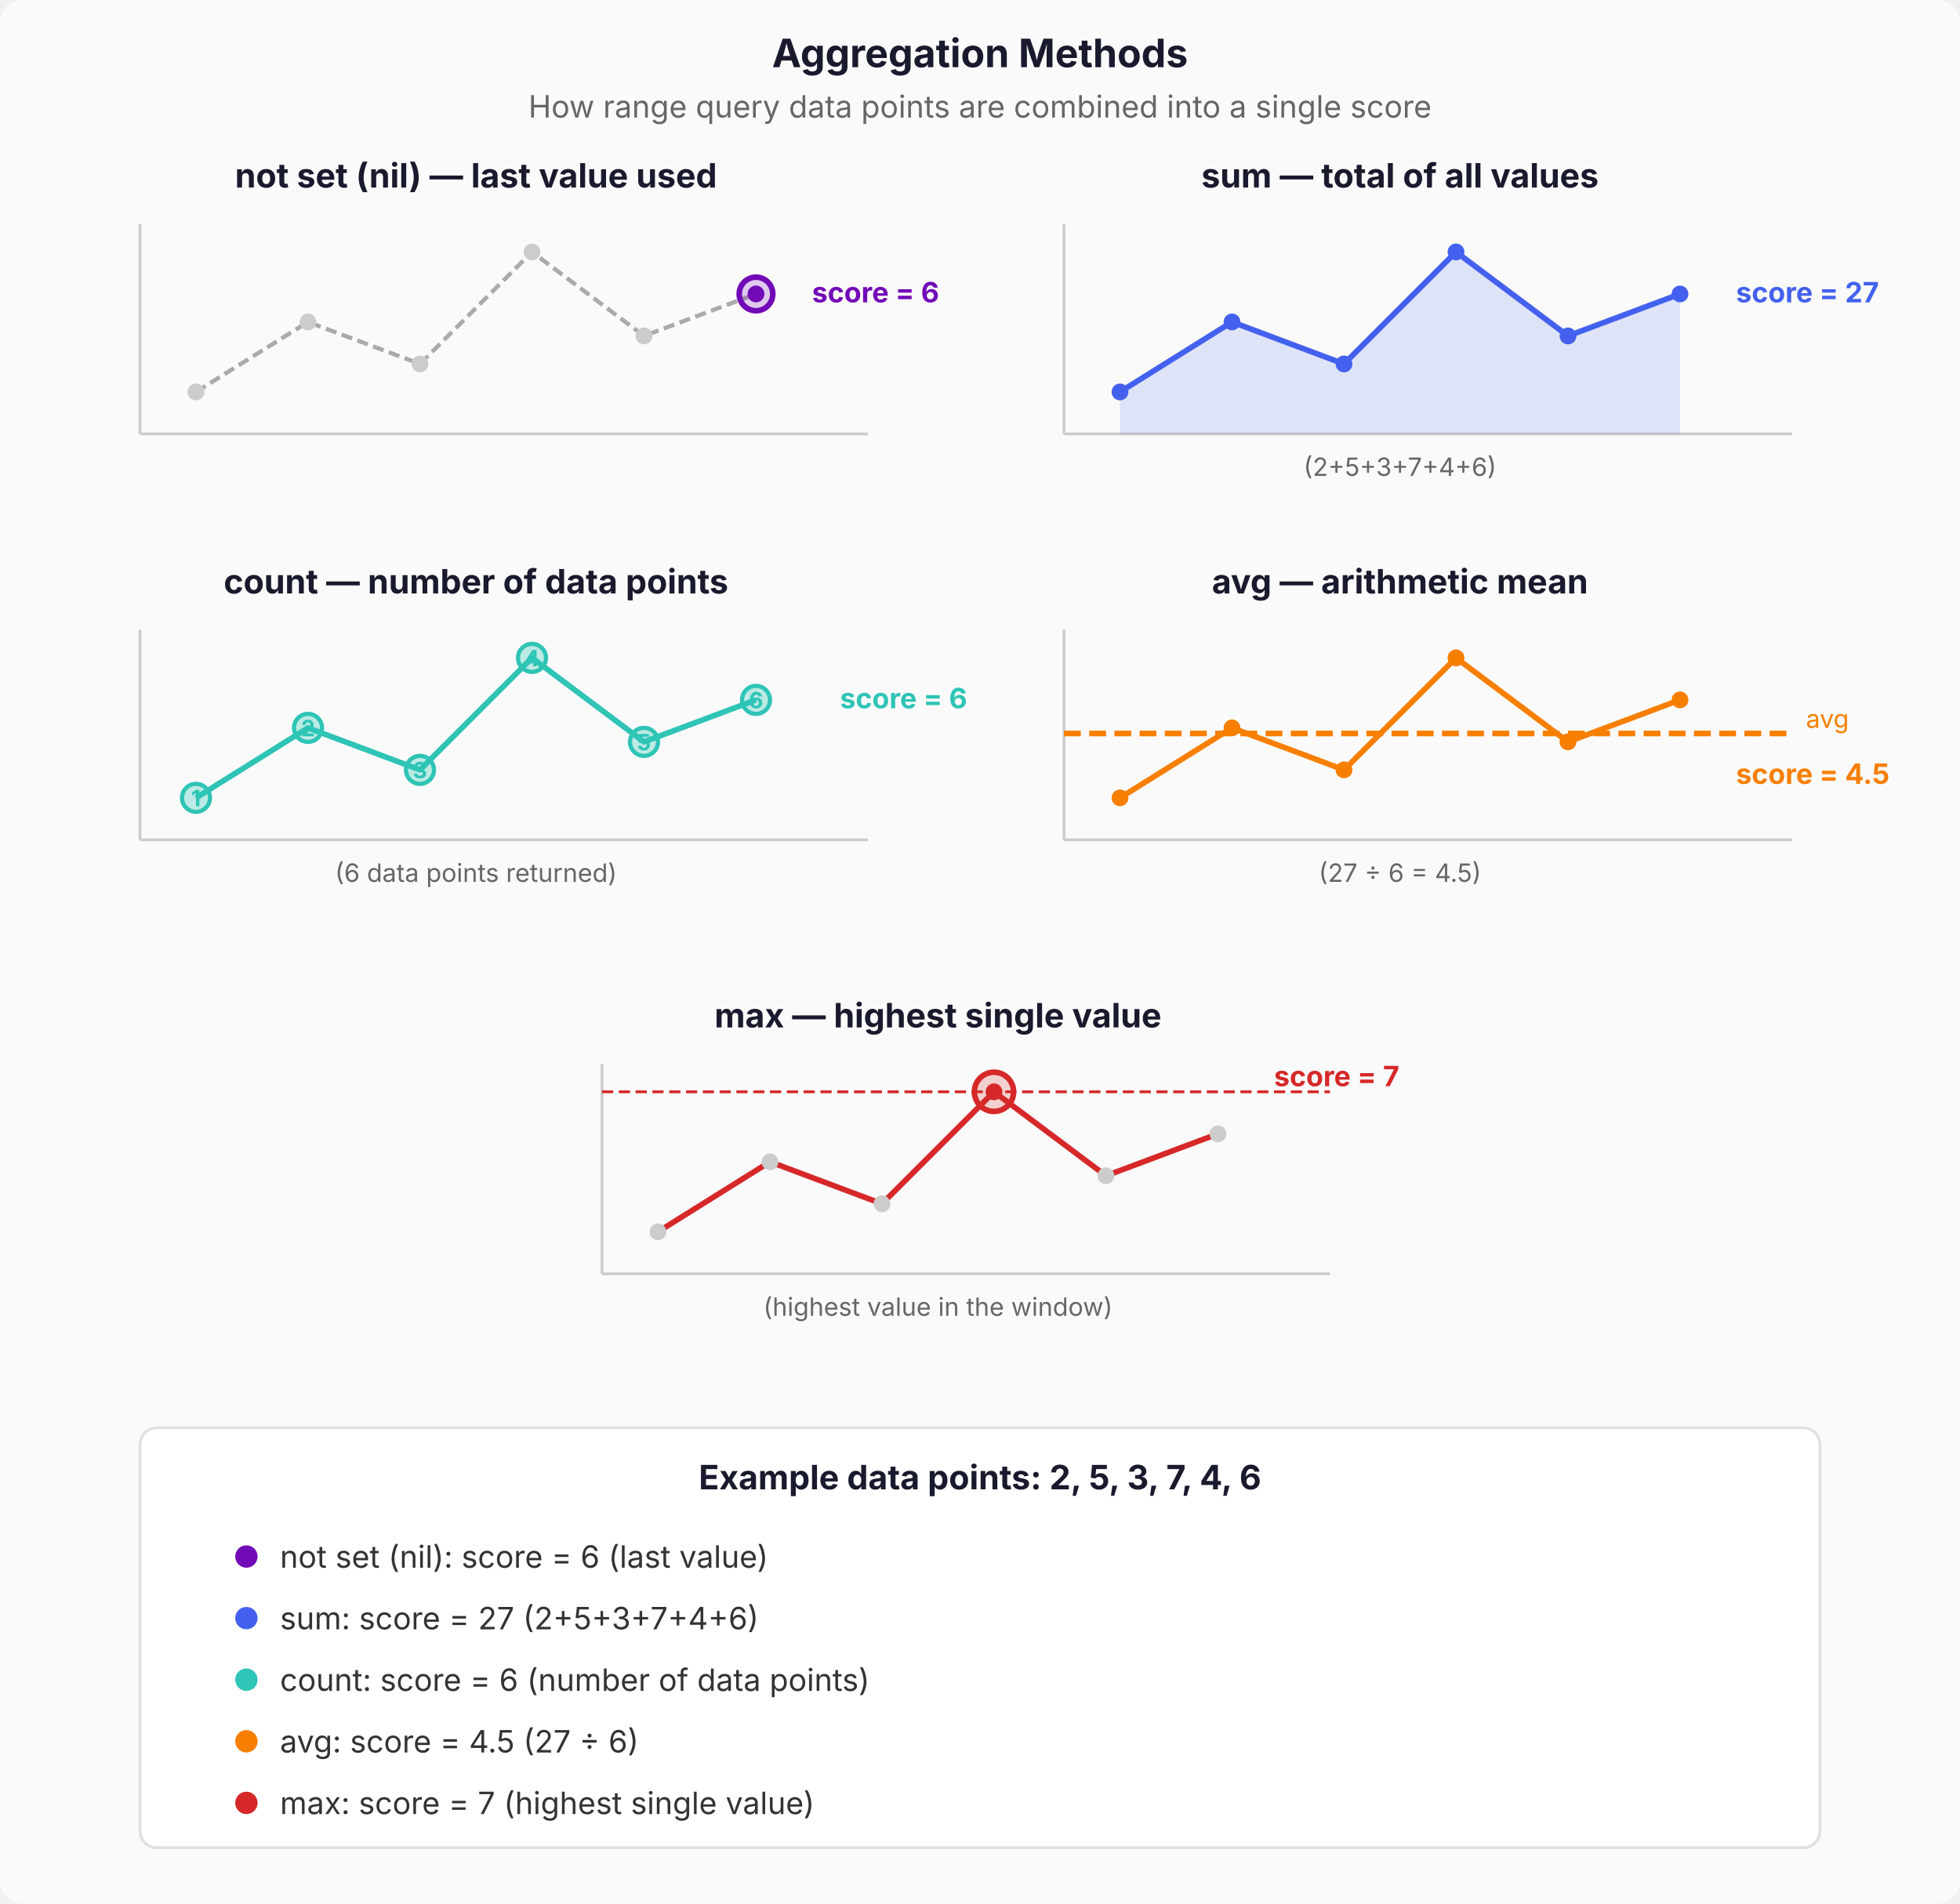
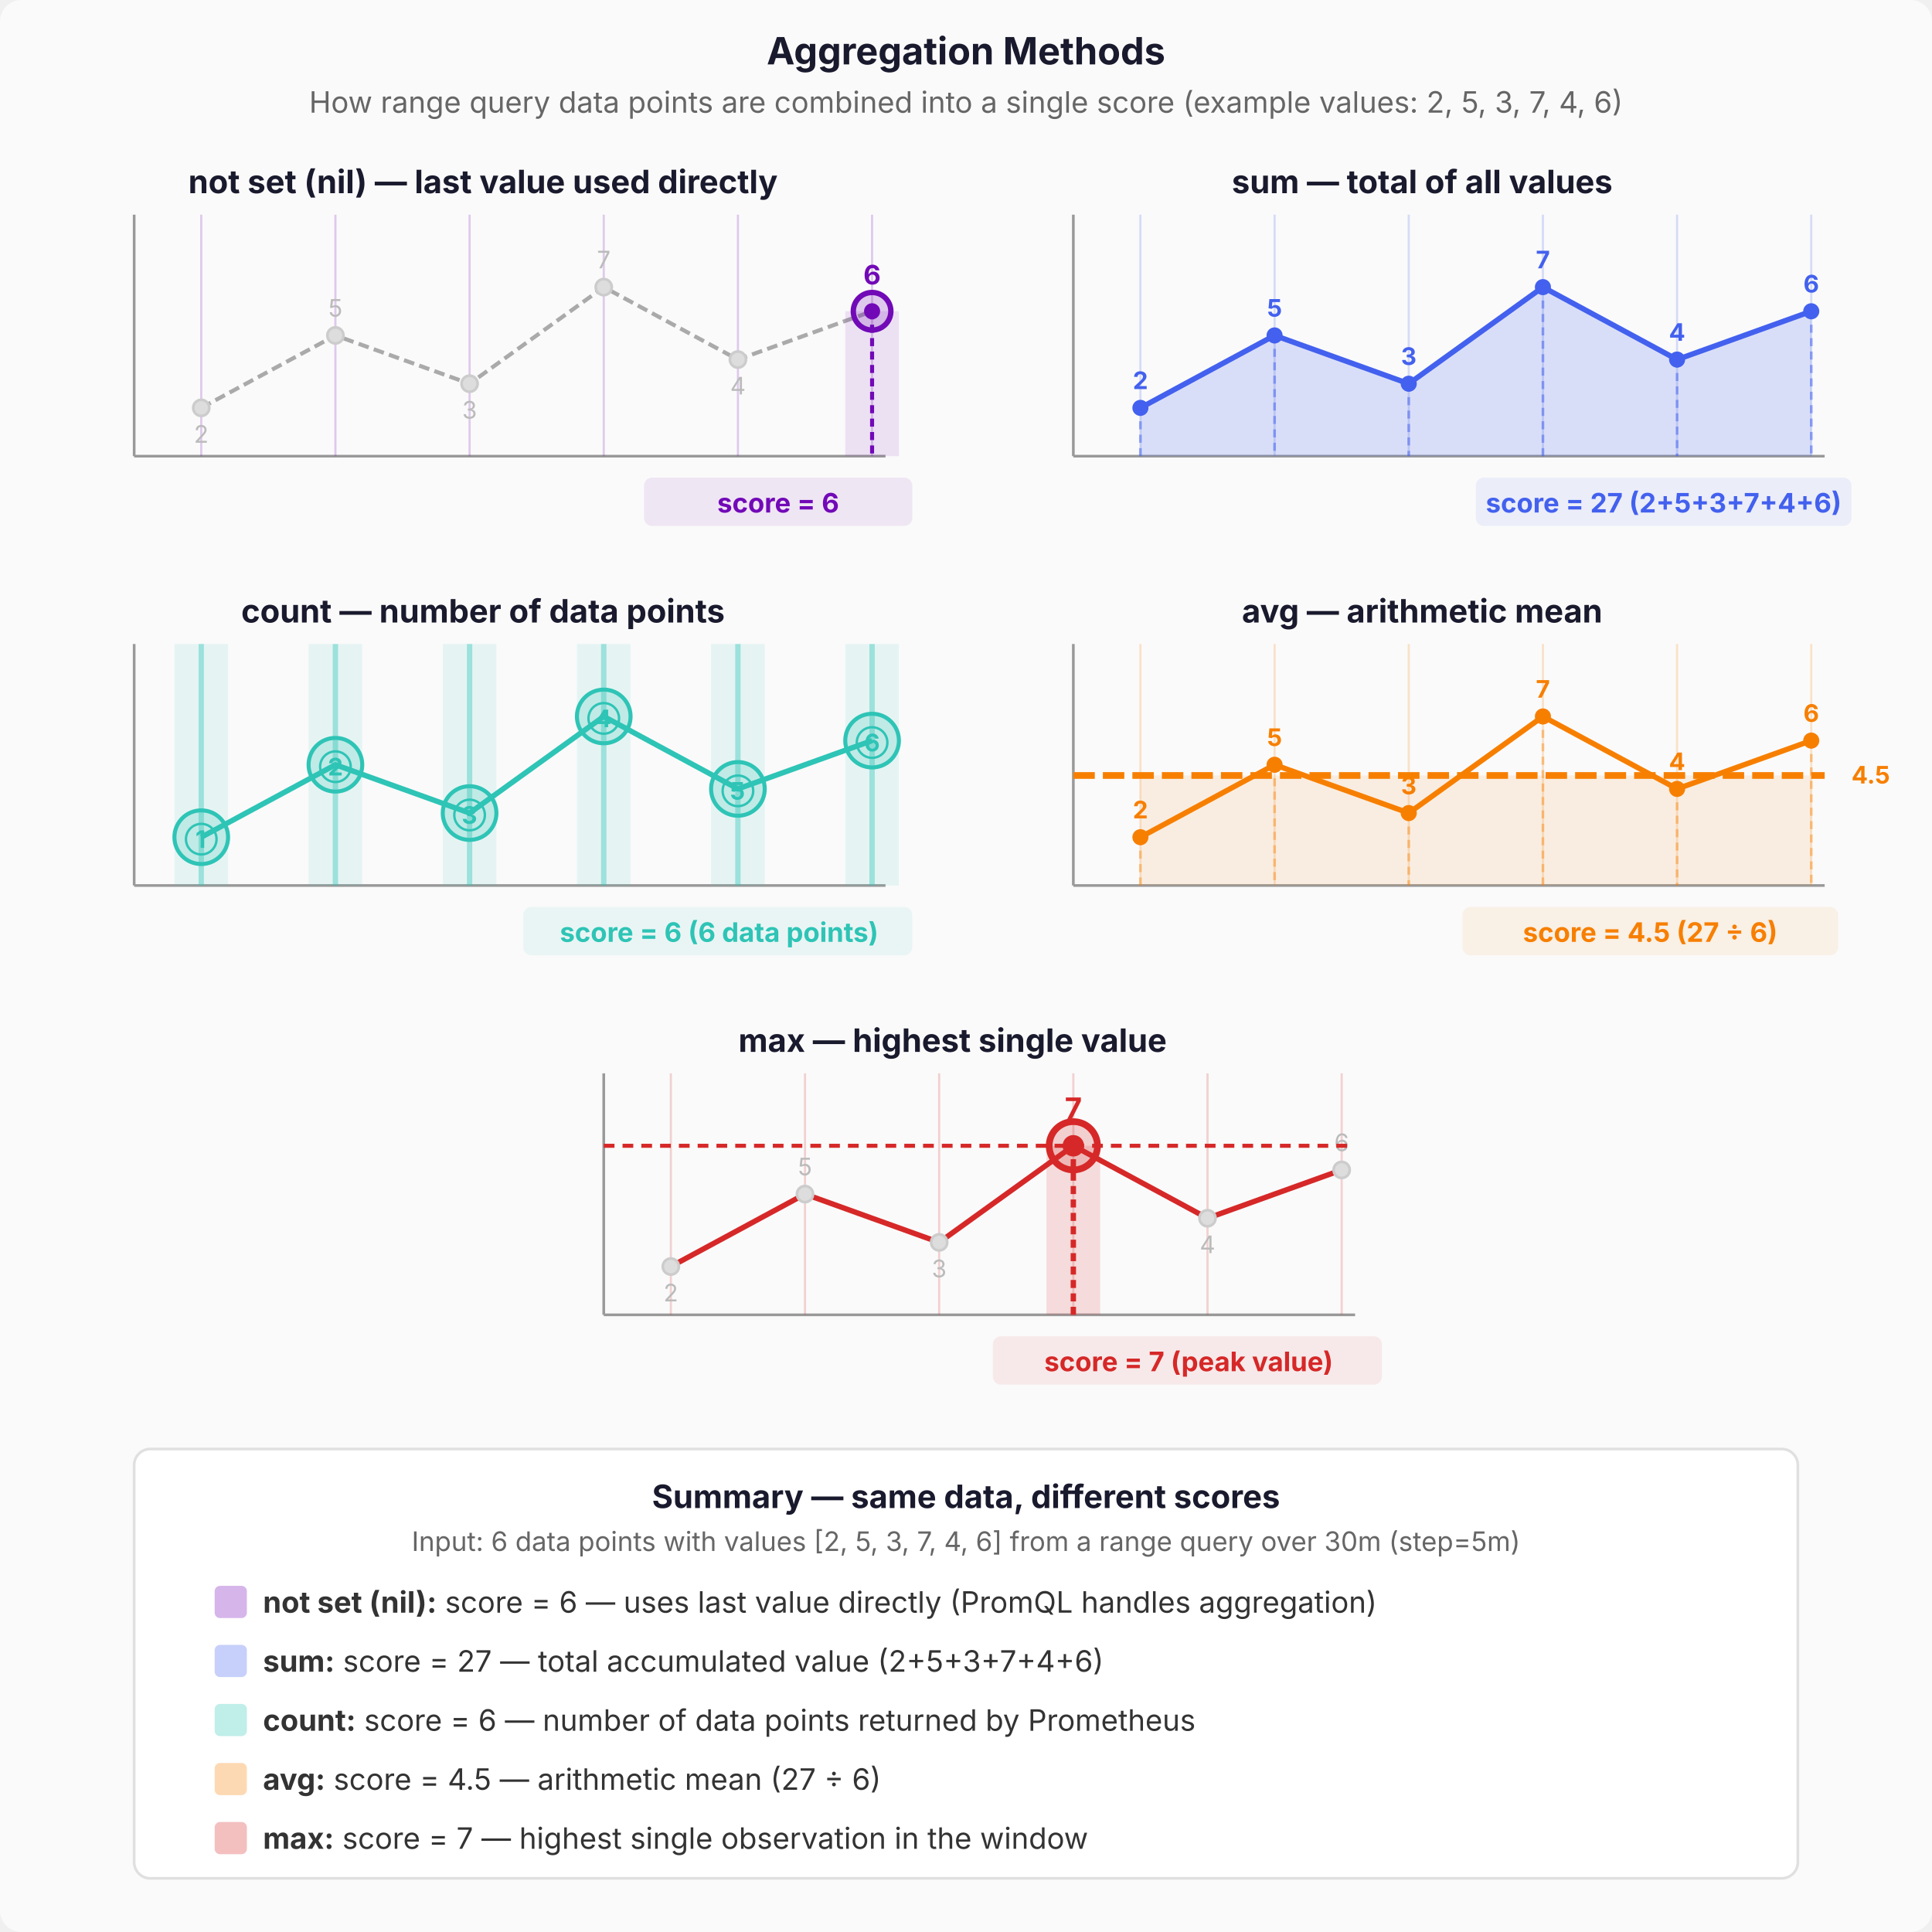
- <svg xmlns="http://www.w3.org/2000/svg" viewBox="0 0 700 680" font-family="system-ui, -apple-system, sans-serif" font-size="12">
-   <rect width="700" height="680" fill="#fafafa" rx="8" />
-   <text x="350" y="24" text-anchor="middle" font-size="14" font-weight="bold" fill="#1a1a2e">Aggregation Methods</text>
-   <text x="350" y="42" text-anchor="middle" font-size="11" fill="#666">How range query data points are combined into a single score</text>
-   <g transform="translate(20, 55)">
-     <text x="150" y="12" text-anchor="middle" font-size="12" font-weight="bold" fill="#1a1a2e">not set (nil) — last value used</text>
-     <line x1="30" y1="100" x2="290" y2="100" stroke="#ccc" stroke-width="1" />
-     <line x1="30" y1="25" x2="30" y2="100" stroke="#ccc" stroke-width="1" />
-     <polyline points="50,85 90,60 130,75 170,35 210,65 250,50" fill="none" stroke="#aaa" stroke-width="1.5" stroke-dasharray="4,2" stroke-linejoin="round" />
-     <g fill="#ccc">
-       <circle cx="50" cy="85" r="3" />
-       <circle cx="90" cy="60" r="3" />
-       <circle cx="130" cy="75" r="3" />
-       <circle cx="170" cy="35" r="3" />
-       <circle cx="210" cy="65" r="3" />
-     </g>
-     <circle cx="250" cy="50" r="6" fill="#7209b7" fill-opacity="0.2" stroke="#7209b7" stroke-width="2" />
-     <circle cx="250" cy="50" r="3" fill="#7209b7" />
-     <text x="270" y="53" font-size="10" fill="#7209b7" font-weight="bold">score = 6</text>
-   </g>
-   <g transform="translate(350, 55)">
-     <text x="150" y="12" text-anchor="middle" font-size="12" font-weight="bold" fill="#1a1a2e">sum — total of all values</text>
-     <line x1="30" y1="100" x2="290" y2="100" stroke="#ccc" stroke-width="1" />
-     <line x1="30" y1="25" x2="30" y2="100" stroke="#ccc" stroke-width="1" />
-     <polyline points="50,85 90,60 130,75 170,35 210,65 250,50" fill="none" stroke="#4361ee" stroke-width="2" stroke-linejoin="round" />
-     <polygon points="50,85 90,60 130,75 170,35 210,65 250,50 250,100 50,100" fill="#4361ee" fill-opacity="0.15" />
+ <svg xmlns="http://www.w3.org/2000/svg" viewBox="0 0 720 720" font-family="system-ui, -apple-system, sans-serif" font-size="12">
+   <rect width="720" height="720" fill="#fafafa" rx="8" />
+   <text x="360" y="24" text-anchor="middle" font-size="14" font-weight="bold" fill="#1a1a2e">Aggregation Methods</text>
+   <text x="360" y="42" text-anchor="middle" font-size="11" fill="#666">How range query data points are combined into a single score (example values: 2, 5, 3, 7, 4, 6)</text>
+   <g transform="translate(20, 60)">
+     <text x="160" y="12" text-anchor="middle" font-size="12" font-weight="bold" fill="#1a1a2e">not set (nil) — last value used directly</text>
+     <line x1="30" y1="110" x2="310" y2="110" stroke="#999" stroke-width="1" />
+     <line x1="30" y1="20" x2="30" y2="110" stroke="#999" stroke-width="1" />
+     <g stroke="#7209b7" stroke-width="0.8" stroke-opacity="0.2">
+       <line x1="55" y1="20" x2="55" y2="110" />
+       <line x1="105" y1="20" x2="105" y2="110" />
+       <line x1="155" y1="20" x2="155" y2="110" />
+       <line x1="205" y1="20" x2="205" y2="110" />
+       <line x1="255" y1="20" x2="255" y2="110" />
+       <line x1="305" y1="20" x2="305" y2="110" />
+     </g>
+     <polyline points="55,92 105,65 155,83 205,47 255,74 305,56" fill="none" stroke="#aaa" stroke-width="1.5" stroke-dasharray="4,2" stroke-linejoin="round" />
+     <g fill="#ddd" stroke="#ccc" stroke-width="1">
+       <circle cx="55" cy="92" r="3" />
+       <circle cx="105" cy="65" r="3" />
+       <circle cx="155" cy="83" r="3" />
+       <circle cx="205" cy="47" r="3" />
+       <circle cx="255" cy="74" r="3" />
+     </g>
+     <g font-size="9" fill="#bbb" text-anchor="middle">
+       <text x="55" y="105">2</text>
+       <text x="105" y="58">5</text>
+       <text x="155" y="96">3</text>
+       <text x="205" y="40">7</text>
+       <text x="255" y="87">4</text>
+     </g>
+     <line x1="305" y1="56" x2="305" y2="110" stroke="#7209b7" stroke-width="1.5" stroke-dasharray="3,2" />
+     <rect x="295" y="56" width="20" height="54" fill="#7209b7" fill-opacity="0.1" />
+     <circle cx="305" cy="56" r="7" fill="#7209b7" fill-opacity="0.2" stroke="#7209b7" stroke-width="2" />
+     <circle cx="305" cy="56" r="3" fill="#7209b7" />
+     <text x="305" y="46" text-anchor="middle" font-size="10" fill="#7209b7" font-weight="bold">6</text>
+     <rect x="220" y="118" width="100" height="18" fill="#7209b7" fill-opacity="0.08" rx="3" />
+     <text x="270" y="131" text-anchor="middle" font-size="10" fill="#7209b7" font-weight="bold">score = 6</text>
+   </g>
+   <g transform="translate(370, 60)">
+     <text x="160" y="12" text-anchor="middle" font-size="12" font-weight="bold" fill="#1a1a2e">sum — total of all values</text>
+     <line x1="30" y1="110" x2="310" y2="110" stroke="#999" stroke-width="1" />
+     <line x1="30" y1="20" x2="30" y2="110" stroke="#999" stroke-width="1" />
+     <g stroke="#4361ee" stroke-width="0.8" stroke-opacity="0.2">
+       <line x1="55" y1="20" x2="55" y2="110" />
+       <line x1="105" y1="20" x2="105" y2="110" />
+       <line x1="155" y1="20" x2="155" y2="110" />
+       <line x1="205" y1="20" x2="205" y2="110" />
+       <line x1="255" y1="20" x2="255" y2="110" />
+       <line x1="305" y1="20" x2="305" y2="110" />
+     </g>
+     <polygon points="55,92 105,65 155,83 205,47 255,74 305,56 305,110 55,110" fill="#4361ee" fill-opacity="0.18" />
+     <g stroke="#4361ee" stroke-width="1" stroke-dasharray="3,2" stroke-opacity="0.5">
+       <line x1="55" y1="92" x2="55" y2="110" />
+       <line x1="105" y1="65" x2="105" y2="110" />
+       <line x1="155" y1="83" x2="155" y2="110" />
+       <line x1="205" y1="47" x2="205" y2="110" />
+       <line x1="255" y1="74" x2="255" y2="110" />
+       <line x1="305" y1="56" x2="305" y2="110" />
+     </g>
+     <polyline points="55,92 105,65 155,83 205,47 255,74 305,56" fill="none" stroke="#4361ee" stroke-width="2" stroke-linejoin="round" />
    <g fill="#4361ee">
-       <circle cx="50" cy="85" r="3" />
-       <circle cx="90" cy="60" r="3" />
-       <circle cx="130" cy="75" r="3" />
-       <circle cx="170" cy="35" r="3" />
-       <circle cx="210" cy="65" r="3" />
-       <circle cx="250" cy="50" r="3" />
-     </g>
-     <text x="270" y="53" font-size="10" fill="#4361ee" font-weight="bold">score = 27</text>
-     <text x="150" y="115" text-anchor="middle" font-size="9" fill="#666">(2+5+3+7+4+6)</text>
-   </g>
-   <g transform="translate(20, 200)">
-     <text x="150" y="12" text-anchor="middle" font-size="12" font-weight="bold" fill="#1a1a2e">count — number of data points</text>
-     <line x1="30" y1="100" x2="290" y2="100" stroke="#ccc" stroke-width="1" />
-     <line x1="30" y1="25" x2="30" y2="100" stroke="#ccc" stroke-width="1" />
-     <polyline points="50,85 90,60 130,75 170,35 210,65 250,50" fill="none" stroke="#2ec4b6" stroke-width="2" stroke-linejoin="round" />
-     <g fill="#2ec4b6">
-       <circle cx="50" cy="85" r="5" fill-opacity="0.3" stroke="#2ec4b6" stroke-width="1.5" />
-       <circle cx="90" cy="60" r="5" fill-opacity="0.3" stroke="#2ec4b6" stroke-width="1.5" />
-       <circle cx="130" cy="75" r="5" fill-opacity="0.3" stroke="#2ec4b6" stroke-width="1.5" />
-       <circle cx="170" cy="35" r="5" fill-opacity="0.3" stroke="#2ec4b6" stroke-width="1.5" />
-       <circle cx="210" cy="65" r="5" fill-opacity="0.3" stroke="#2ec4b6" stroke-width="1.5" />
-       <circle cx="250" cy="50" r="5" fill-opacity="0.3" stroke="#2ec4b6" stroke-width="1.5" />
-     </g>
-     <g font-size="8" fill="#2ec4b6" text-anchor="middle" font-weight="bold">
-       <text x="50" y="88">1</text>
-       <text x="90" y="63">2</text>
-       <text x="130" y="78">3</text>
-       <text x="170" y="38">4</text>
-       <text x="210" y="68">5</text>
-       <text x="250" y="53">6</text>
-     </g>
-     <text x="280" y="53" font-size="10" fill="#2ec4b6" font-weight="bold">score = 6</text>
-     <text x="150" y="115" text-anchor="middle" font-size="9" fill="#666">(6 data points returned)</text>
-   </g>
-   <g transform="translate(350, 200)">
-     <text x="150" y="12" text-anchor="middle" font-size="12" font-weight="bold" fill="#1a1a2e">avg — arithmetic mean</text>
-     <line x1="30" y1="100" x2="290" y2="100" stroke="#ccc" stroke-width="1" />
-     <line x1="30" y1="25" x2="30" y2="100" stroke="#ccc" stroke-width="1" />
-     <polyline points="50,85 90,60 130,75 170,35 210,65 250,50" fill="none" stroke="#f77f00" stroke-width="2" stroke-linejoin="round" />
+       <circle cx="55" cy="92" r="3" />
+       <circle cx="105" cy="65" r="3" />
+       <circle cx="155" cy="83" r="3" />
+       <circle cx="205" cy="47" r="3" />
+       <circle cx="255" cy="74" r="3" />
+       <circle cx="305" cy="56" r="3" />
+     </g>
+     <g font-size="9" fill="#4361ee" text-anchor="middle" font-weight="bold">
+       <text x="55" y="85">2</text>
+       <text x="105" y="58">5</text>
+       <text x="155" y="76">3</text>
+       <text x="205" y="40">7</text>
+       <text x="255" y="67">4</text>
+       <text x="305" y="49">6</text>
+     </g>
+     <rect x="180" y="118" width="140" height="18" fill="#4361ee" fill-opacity="0.08" rx="3" />
+     <text x="250" y="131" text-anchor="middle" font-size="10" fill="#4361ee" font-weight="bold">score = 27 (2+5+3+7+4+6)</text>
+   </g>
+   <g transform="translate(20, 220)">
+     <text x="160" y="12" text-anchor="middle" font-size="12" font-weight="bold" fill="#1a1a2e">count — number of data points</text>
+     <line x1="30" y1="110" x2="310" y2="110" stroke="#999" stroke-width="1" />
+     <line x1="30" y1="20" x2="30" y2="110" stroke="#999" stroke-width="1" />
+     <g stroke="#2ec4b6" stroke-width="2" stroke-opacity="0.4">
+       <line x1="55" y1="20" x2="55" y2="110" />
+       <line x1="105" y1="20" x2="105" y2="110" />
+       <line x1="155" y1="20" x2="155" y2="110" />
+       <line x1="205" y1="20" x2="205" y2="110" />
+       <line x1="255" y1="20" x2="255" y2="110" />
+       <line x1="305" y1="20" x2="305" y2="110" />
+     </g>
+     <g fill="#2ec4b6" fill-opacity="0.1">
+       <rect x="45" y="20" width="20" height="90" />
+       <rect x="95" y="20" width="20" height="90" />
+       <rect x="145" y="20" width="20" height="90" />
+       <rect x="195" y="20" width="20" height="90" />
+       <rect x="245" y="20" width="20" height="90" />
+       <rect x="295" y="20" width="20" height="90" />
+     </g>
+     <polyline points="55,92 105,65 155,83 205,47 255,74 305,56" fill="none" stroke="#2ec4b6" stroke-width="2" stroke-linejoin="round" />
+     <g>
+       <circle cx="55" cy="92" r="10" fill="#2ec4b6" fill-opacity="0.2" stroke="#2ec4b6" stroke-width="1.5" />
+       <circle cx="105" cy="65" r="10" fill="#2ec4b6" fill-opacity="0.2" stroke="#2ec4b6" stroke-width="1.5" />
+       <circle cx="155" cy="83" r="10" fill="#2ec4b6" fill-opacity="0.2" stroke="#2ec4b6" stroke-width="1.5" />
+       <circle cx="205" cy="47" r="10" fill="#2ec4b6" fill-opacity="0.2" stroke="#2ec4b6" stroke-width="1.5" />
+       <circle cx="255" cy="74" r="10" fill="#2ec4b6" fill-opacity="0.2" stroke="#2ec4b6" stroke-width="1.5" />
+       <circle cx="305" cy="56" r="10" fill="#2ec4b6" fill-opacity="0.2" stroke="#2ec4b6" stroke-width="1.5" />
+     </g>
+     <g font-size="9" fill="#2ec4b6" text-anchor="middle" font-weight="bold">
+       <text x="55" y="96">①</text>
+       <text x="105" y="69">②</text>
+       <text x="155" y="87">③</text>
+       <text x="205" y="51">④</text>
+       <text x="255" y="78">⑤</text>
+       <text x="305" y="60">⑥</text>
+     </g>
+     <rect x="175" y="118" width="145" height="18" fill="#2ec4b6" fill-opacity="0.08" rx="3" />
+     <text x="248" y="131" text-anchor="middle" font-size="10" fill="#2ec4b6" font-weight="bold">score = 6 (6 data points)</text>
+   </g>
+   <g transform="translate(370, 220)">
+     <text x="160" y="12" text-anchor="middle" font-size="12" font-weight="bold" fill="#1a1a2e">avg — arithmetic mean</text>
+     <line x1="30" y1="110" x2="310" y2="110" stroke="#999" stroke-width="1" />
+     <line x1="30" y1="20" x2="30" y2="110" stroke="#999" stroke-width="1" />
+     <g stroke="#f77f00" stroke-width="0.8" stroke-opacity="0.2">
+       <line x1="55" y1="20" x2="55" y2="110" />
+       <line x1="105" y1="20" x2="105" y2="110" />
+       <line x1="155" y1="20" x2="155" y2="110" />
+       <line x1="205" y1="20" x2="205" y2="110" />
+       <line x1="255" y1="20" x2="255" y2="110" />
+       <line x1="305" y1="20" x2="305" y2="110" />
+     </g>
+     <rect x="55" y="69" width="250" height="41" fill="#f77f00" fill-opacity="0.1" />
+     <g stroke="#f77f00" stroke-width="1" stroke-dasharray="3,2" stroke-opacity="0.4">
+       <line x1="55" y1="92" x2="55" y2="110" />
+       <line x1="105" y1="65" x2="105" y2="110" />
+       <line x1="155" y1="83" x2="155" y2="110" />
+       <line x1="205" y1="47" x2="205" y2="110" />
+       <line x1="255" y1="74" x2="255" y2="110" />
+       <line x1="305" y1="56" x2="305" y2="110" />
+     </g>
+     <polyline points="55,92 105,65 155,83 205,47 255,74 305,56" fill="none" stroke="#f77f00" stroke-width="2" stroke-linejoin="round" />
    <g fill="#f77f00">
-       <circle cx="50" cy="85" r="3" />
-       <circle cx="90" cy="60" r="3" />
-       <circle cx="130" cy="75" r="3" />
-       <circle cx="170" cy="35" r="3" />
-       <circle cx="210" cy="65" r="3" />
-       <circle cx="250" cy="50" r="3" />
-     </g>
-     <line x1="30" y1="62" x2="290" y2="62" stroke="#f77f00" stroke-width="2" stroke-dasharray="6,3" />
-     <text x="295" y="60" font-size="9" fill="#f77f00">avg</text>
-     <text x="270" y="80" font-size="10" fill="#f77f00" font-weight="bold">score = 4.5</text>
-     <text x="150" y="115" text-anchor="middle" font-size="9" fill="#666">(27 ÷ 6 = 4.5)</text>
-   </g>
-   <g transform="translate(185, 355)">
-     <text x="150" y="12" text-anchor="middle" font-size="12" font-weight="bold" fill="#1a1a2e">max — highest single value</text>
-     <line x1="30" y1="100" x2="290" y2="100" stroke="#ccc" stroke-width="1" />
-     <line x1="30" y1="25" x2="30" y2="100" stroke="#ccc" stroke-width="1" />
-     <polyline points="50,85 90,60 130,75 170,35 210,65 250,50" fill="none" stroke="#d62828" stroke-width="2" stroke-linejoin="round" />
-     <g fill="#ccc">
-       <circle cx="50" cy="85" r="3" />
-       <circle cx="90" cy="60" r="3" />
-       <circle cx="130" cy="75" r="3" />
-       <circle cx="210" cy="65" r="3" />
-       <circle cx="250" cy="50" r="3" />
-     </g>
-     <circle cx="170" cy="35" r="7" fill="#d62828" fill-opacity="0.2" stroke="#d62828" stroke-width="2" />
-     <circle cx="170" cy="35" r="3" fill="#d62828" />
-     <line x1="30" y1="35" x2="290" y2="35" stroke="#d62828" stroke-width="1" stroke-dasharray="4,2" />
-     <text x="270" y="33" font-size="10" fill="#d62828" font-weight="bold">score = 7</text>
-     <text x="150" y="115" text-anchor="middle" font-size="9" fill="#666">(highest value in the window)</text>
-   </g>
-   <g transform="translate(50, 510)">
-     <rect x="0" y="0" width="600" height="150" fill="#fff" rx="6" stroke="#e0e0e0" stroke-width="1" />
-     <text x="300" y="22" text-anchor="middle" font-size="12" font-weight="bold" fill="#1a1a2e">Example data points: 2, 5, 3, 7, 4, 6</text>
-     <g transform="translate(30, 40)">
-       <circle cx="8" cy="6" r="4" fill="#7209b7" />
-       <text x="20" y="10" font-size="11" fill="#333">not set (nil): score = 6 (last value)</text>
-     </g>
-     <g transform="translate(30, 62)">
-       <circle cx="8" cy="6" r="4" fill="#4361ee" />
-       <text x="20" y="10" font-size="11" fill="#333">sum: score = 27 (2+5+3+7+4+6)</text>
-     </g>
-     <g transform="translate(30, 84)">
-       <circle cx="8" cy="6" r="4" fill="#2ec4b6" />
-       <text x="20" y="10" font-size="11" fill="#333">count: score = 6 (number of data points)</text>
-     </g>
-     <g transform="translate(30, 106)">
-       <circle cx="8" cy="6" r="4" fill="#f77f00" />
-       <text x="20" y="10" font-size="11" fill="#333">avg: score = 4.5 (27 ÷ 6)</text>
-     </g>
-     <g transform="translate(30, 128)">
-       <circle cx="8" cy="6" r="4" fill="#d62828" />
-       <text x="20" y="10" font-size="11" fill="#333">max: score = 7 (highest single value)</text>
+       <circle cx="55" cy="92" r="3" />
+       <circle cx="105" cy="65" r="3" />
+       <circle cx="155" cy="83" r="3" />
+       <circle cx="205" cy="47" r="3" />
+       <circle cx="255" cy="74" r="3" />
+       <circle cx="305" cy="56" r="3" />
+     </g>
+     <g font-size="9" fill="#f77f00" text-anchor="middle" font-weight="bold">
+       <text x="55" y="85">2</text>
+       <text x="105" y="58">5</text>
+       <text x="155" y="76">3</text>
+       <text x="205" y="40">7</text>
+       <text x="255" y="67">4</text>
+       <text x="305" y="49">6</text>
+     </g>
+     <line x1="30" y1="69" x2="310" y2="69" stroke="#f77f00" stroke-width="2.5" stroke-dasharray="8,3" />
+     <text x="320" y="72" font-size="9" fill="#f77f00" font-weight="bold">4.5</text>
+     <rect x="175" y="118" width="140" height="18" fill="#f77f00" fill-opacity="0.08" rx="3" />
+     <text x="245" y="131" text-anchor="middle" font-size="10" fill="#f77f00" font-weight="bold">score = 4.5 (27 ÷ 6)</text>
+   </g>
+   <g transform="translate(195, 380)">
+     <text x="160" y="12" text-anchor="middle" font-size="12" font-weight="bold" fill="#1a1a2e">max — highest single value</text>
+     <line x1="30" y1="110" x2="310" y2="110" stroke="#999" stroke-width="1" />
+     <line x1="30" y1="20" x2="30" y2="110" stroke="#999" stroke-width="1" />
+     <g stroke="#d62828" stroke-width="0.8" stroke-opacity="0.2">
+       <line x1="55" y1="20" x2="55" y2="110" />
+       <line x1="105" y1="20" x2="105" y2="110" />
+       <line x1="155" y1="20" x2="155" y2="110" />
+       <line x1="205" y1="20" x2="205" y2="110" />
+       <line x1="255" y1="20" x2="255" y2="110" />
+       <line x1="305" y1="20" x2="305" y2="110" />
+     </g>
+     <rect x="195" y="47" width="20" height="63" fill="#d62828" fill-opacity="0.15" />
+     <line x1="205" y1="47" x2="205" y2="110" stroke="#d62828" stroke-width="2" stroke-dasharray="3,2" />
+     <polyline points="55,92 105,65 155,83 205,47 255,74 305,56" fill="none" stroke="#d62828" stroke-width="2" stroke-linejoin="round" />
+     <g fill="#ddd" stroke="#ccc" stroke-width="1">
+       <circle cx="55" cy="92" r="3" />
+       <circle cx="105" cy="65" r="3" />
+       <circle cx="155" cy="83" r="3" />
+       <circle cx="255" cy="74" r="3" />
+       <circle cx="305" cy="56" r="3" />
+     </g>
+     <g font-size="9" fill="#bbb" text-anchor="middle">
+       <text x="55" y="105">2</text>
+       <text x="105" y="58">5</text>
+       <text x="155" y="96">3</text>
+       <text x="255" y="87">4</text>
+       <text x="305" y="49">6</text>
+     </g>
+     <circle cx="205" cy="47" r="9" fill="#d62828" fill-opacity="0.2" stroke="#d62828" stroke-width="2.5" />
+     <circle cx="205" cy="47" r="4" fill="#d62828" />
+     <text x="205" y="37" text-anchor="middle" font-size="11" fill="#d62828" font-weight="bold">7</text>
+     <line x1="30" y1="47" x2="310" y2="47" stroke="#d62828" stroke-width="1.5" stroke-dasharray="4,3" />
+     <rect x="175" y="118" width="145" height="18" fill="#d62828" fill-opacity="0.08" rx="3" />
+     <text x="248" y="131" text-anchor="middle" font-size="10" fill="#d62828" font-weight="bold">score = 7 (peak value)</text>
+   </g>
+   <g transform="translate(50, 540)">
+     <rect x="0" y="0" width="620" height="160" fill="#fff" rx="6" stroke="#e0e0e0" stroke-width="1" />
+     <text x="310" y="22" text-anchor="middle" font-size="12" font-weight="bold" fill="#1a1a2e">Summary — same data, different scores</text>
+     <text x="310" y="38" text-anchor="middle" font-size="10" fill="#666">Input: 6 data points with values [2, 5, 3, 7, 4, 6] from a range query over 30m (step=5m)</text>
+     <g transform="translate(30, 55)">
+       <rect x="0" y="-4" width="12" height="12" fill="#7209b7" fill-opacity="0.3" rx="2" />
+       <text x="18" y="6" font-size="11" fill="#333">
+         <tspan font-weight="bold">not set (nil):</tspan> score = 6 — uses last value directly (PromQL handles aggregation)</text>
+     </g>
+     <g transform="translate(30, 77)">
+       <rect x="0" y="-4" width="12" height="12" fill="#4361ee" fill-opacity="0.3" rx="2" />
+       <text x="18" y="6" font-size="11" fill="#333">
+         <tspan font-weight="bold">sum:</tspan> score = 27 — total accumulated value (2+5+3+7+4+6)</text>
+     </g>
+     <g transform="translate(30, 99)">
+       <rect x="0" y="-4" width="12" height="12" fill="#2ec4b6" fill-opacity="0.3" rx="2" />
+       <text x="18" y="6" font-size="11" fill="#333">
+         <tspan font-weight="bold">count:</tspan> score = 6 — number of data points returned by Prometheus</text>
+     </g>
+     <g transform="translate(30, 121)">
+       <rect x="0" y="-4" width="12" height="12" fill="#f77f00" fill-opacity="0.3" rx="2" />
+       <text x="18" y="6" font-size="11" fill="#333">
+         <tspan font-weight="bold">avg:</tspan> score = 4.5 — arithmetic mean (27 ÷ 6)</text>
+     </g>
+     <g transform="translate(30, 143)">
+       <rect x="0" y="-4" width="12" height="12" fill="#d62828" fill-opacity="0.3" rx="2" />
+       <text x="18" y="6" font-size="11" fill="#333">
+         <tspan font-weight="bold">max:</tspan> score = 7 — highest single observation in the window</text>
    </g>
  </g>
</svg>
